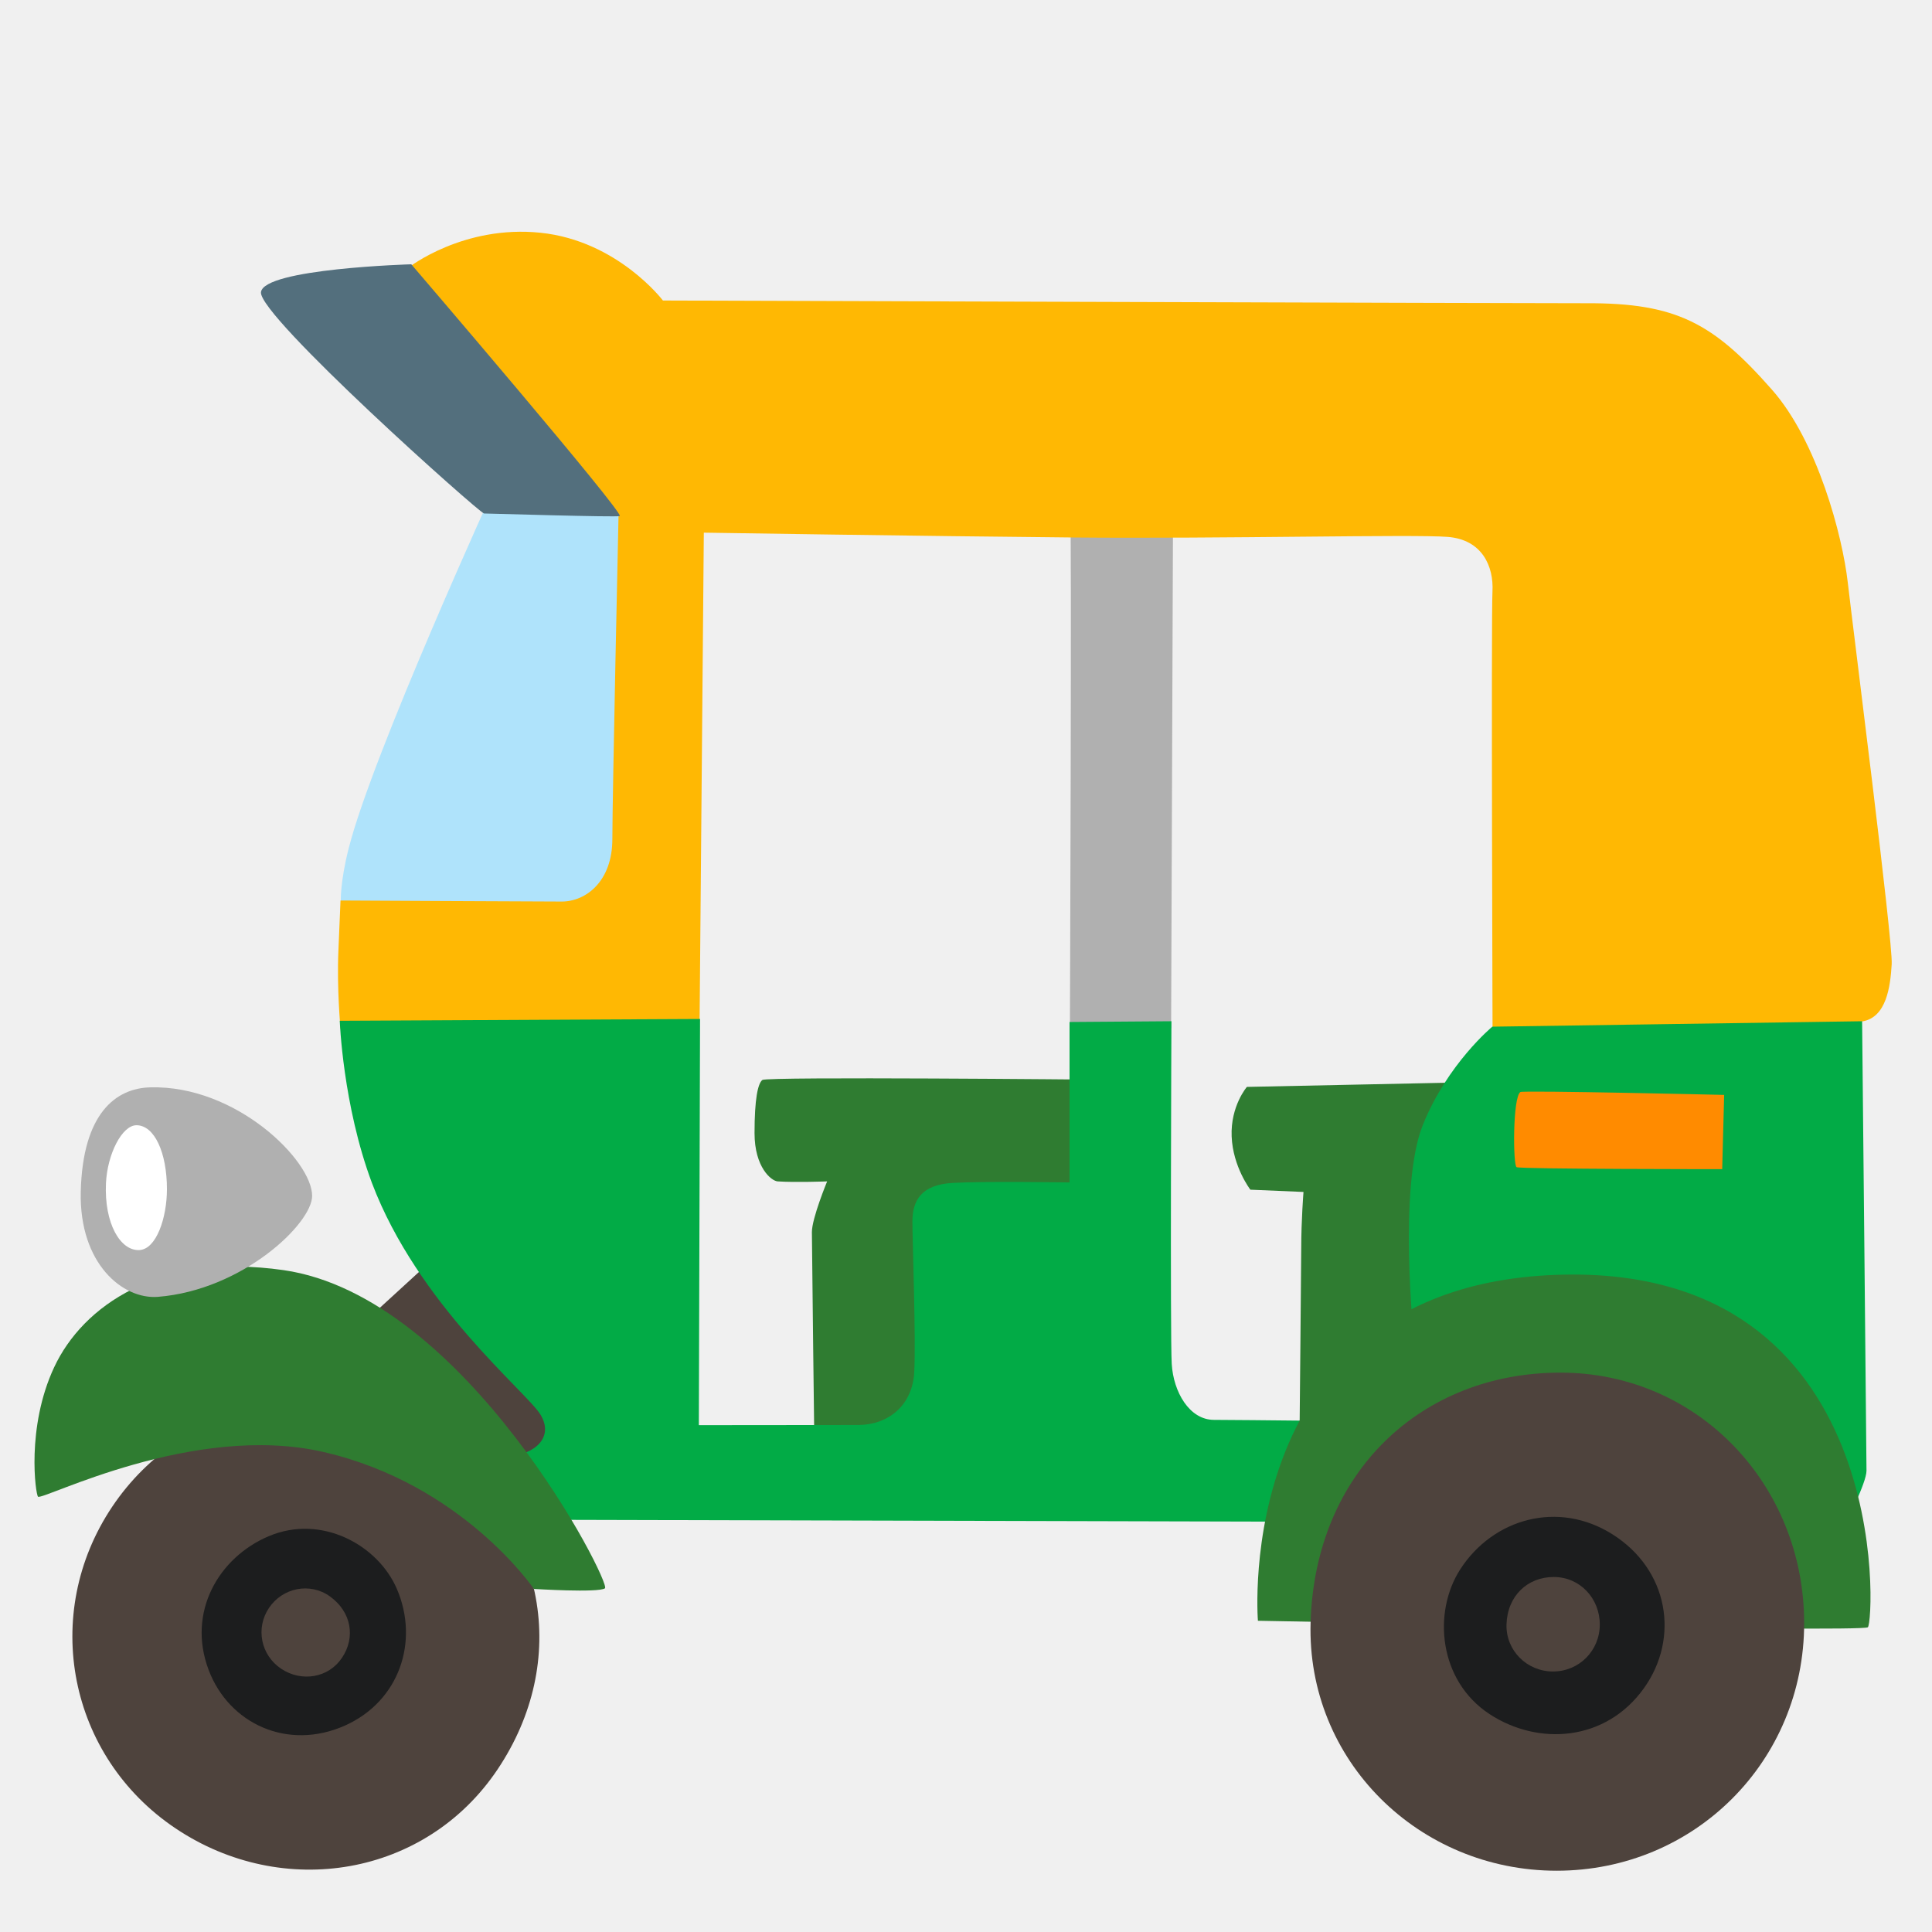
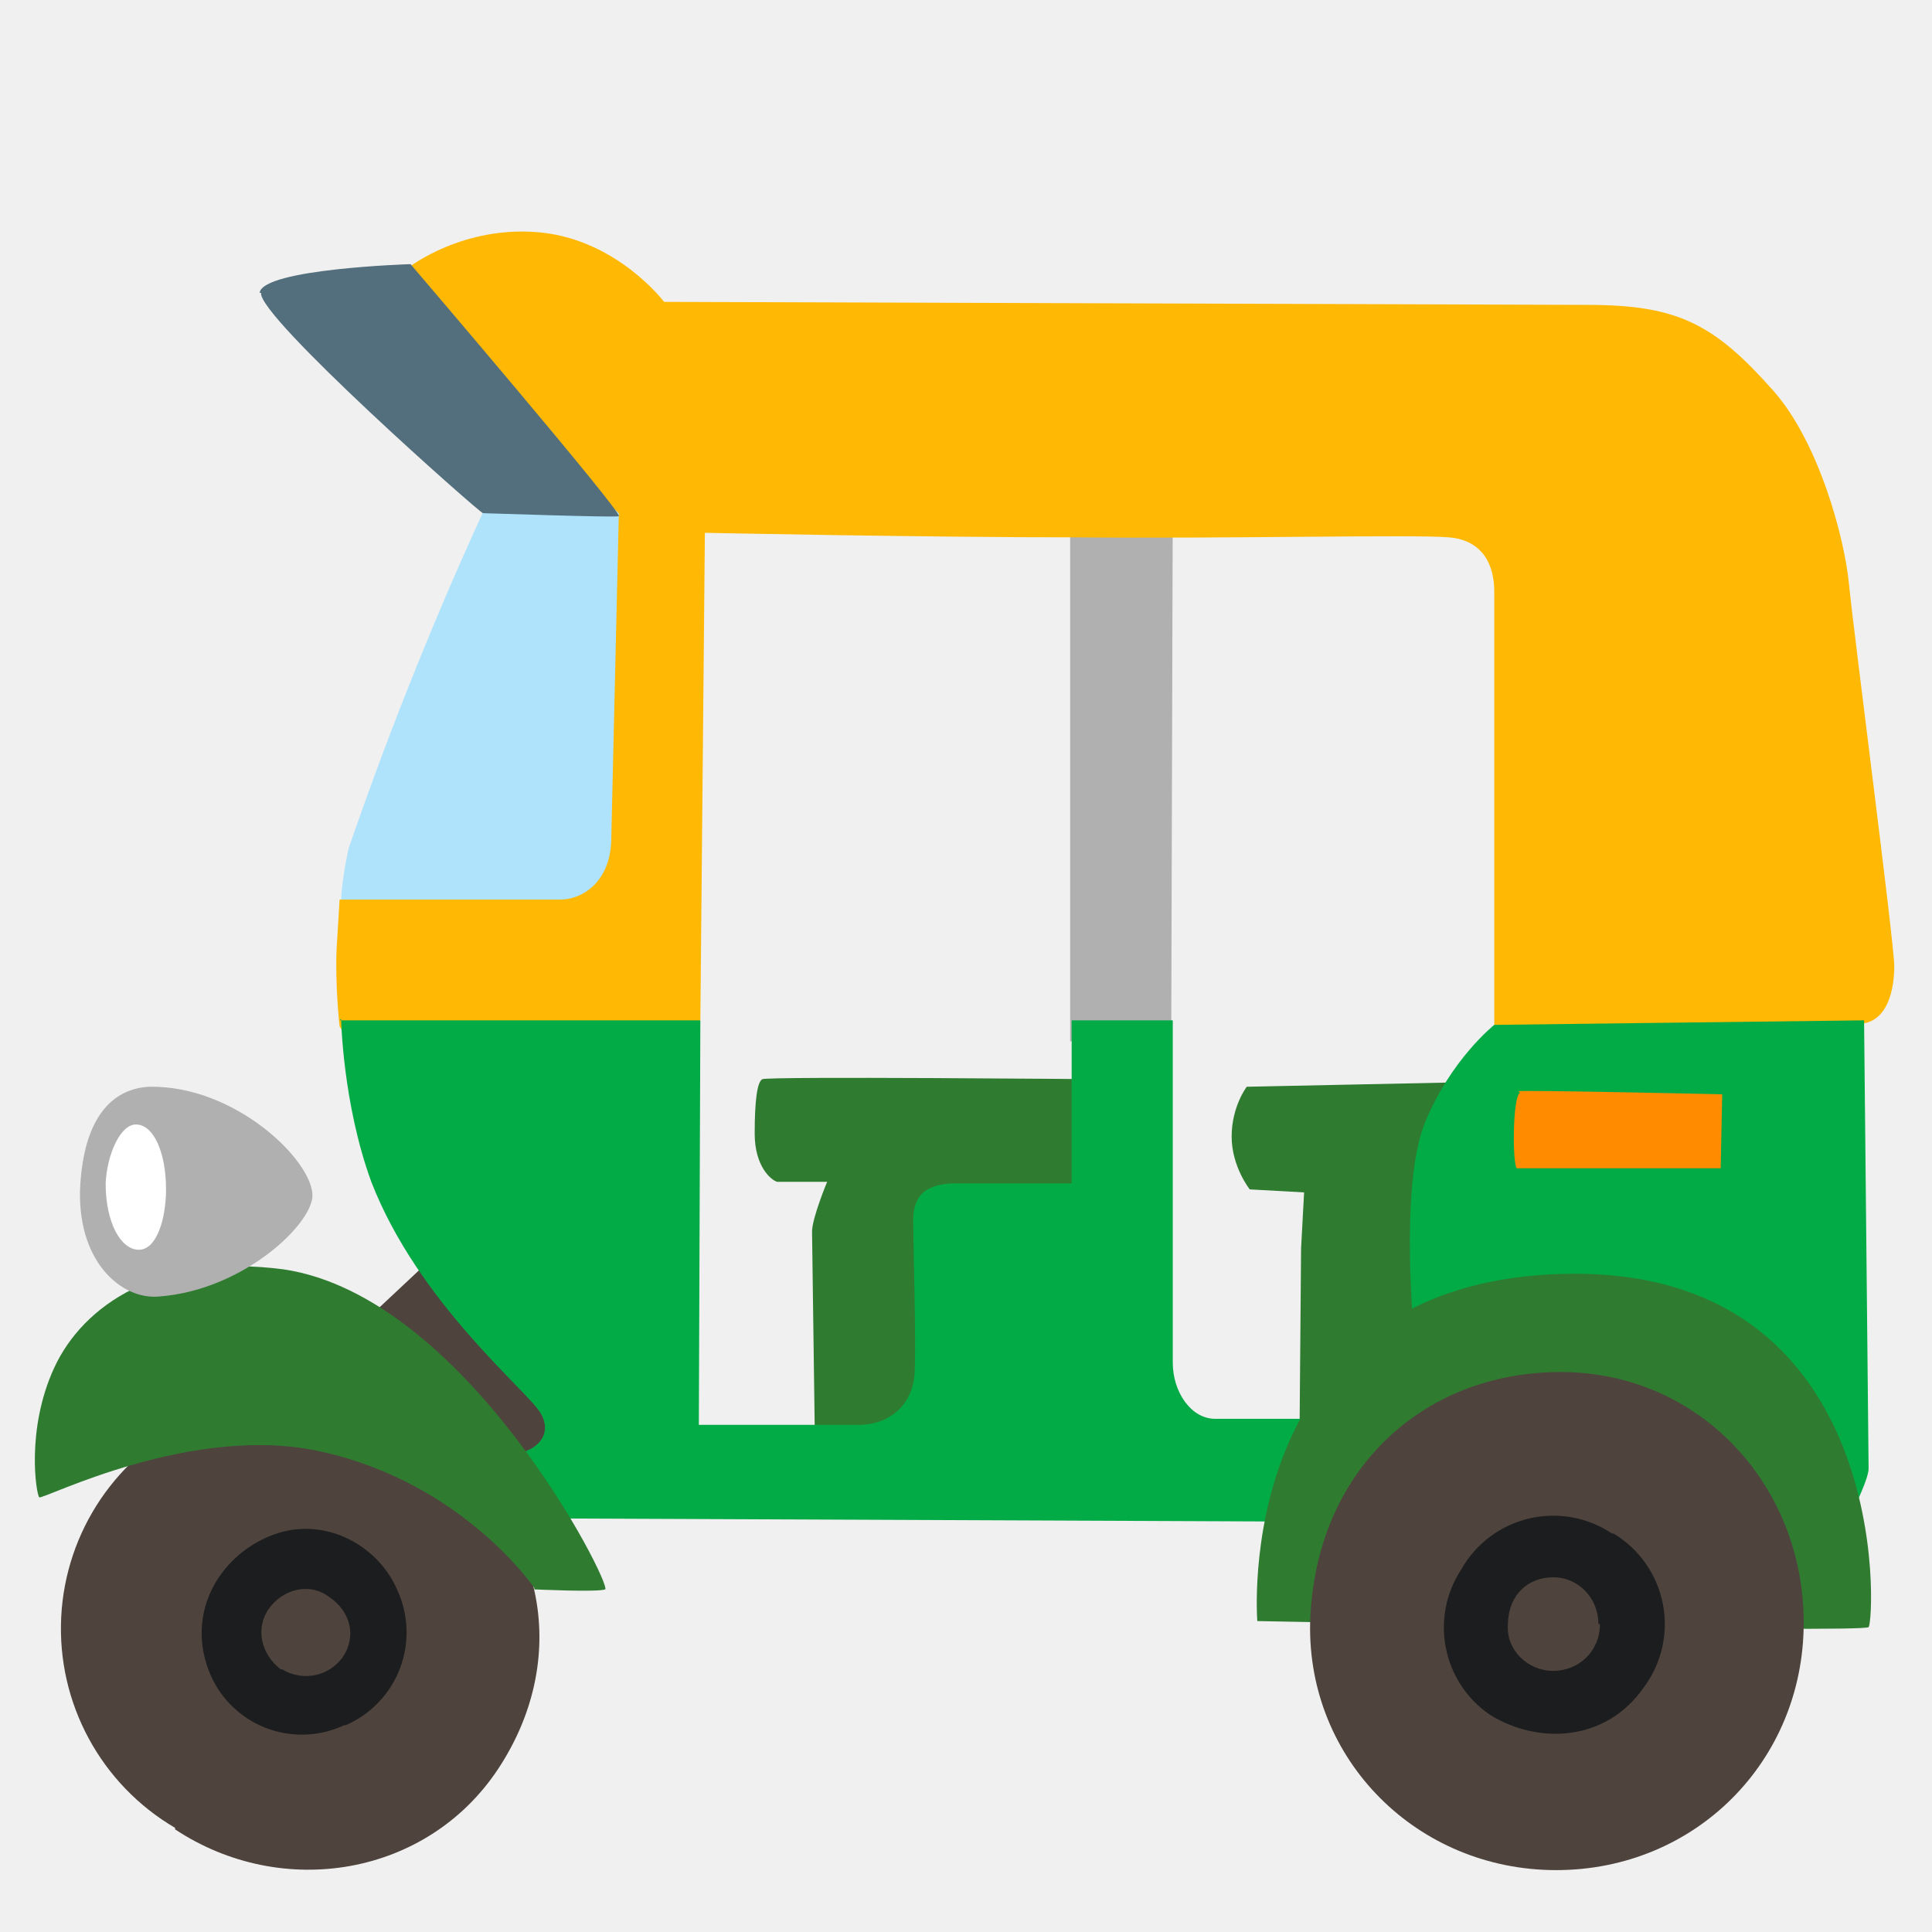
- <svg xmlns="http://www.w3.org/2000/svg" width="1em" height="1em" viewBox="0 0 128 128">
-   <path fill="#2f7c31" d="M72.67 71.53s-21.87-.21-22.16.02c-.3.23-.52 1.26-.52 3.52 0 2.27 1.11 3.17 1.53 3.2 1.18.08 3.28 0 3.28 0s-1.01 2.44-1.01 3.36.17 14.62.17 14.62l18.49-1.6zm24.31.18-14.37.3s-1.09 1.26-1.01 3.28 1.24 3.53 1.24 3.53l3.52.15s-.15 1.87-.15 3.74c0 .88-.11 12.08-.11 12.08l3.23 1.33 12.6-9.08z" />
-   <path fill="#4e433d" d="m29.08 83.06-4.87 4.46 10.08 11.09 7.9-1.51z" />
-   <path fill="#afe3fb" d="m36.07 62.46-13.49-2.74s-.06-1.24.53-3.55c1.6-6.28 9.71-24.02 9.71-24.02l9.78-2.82.18 31.89z" />
-   <path fill="#b0b0b0" d="M70.9 33.04c.12 1.39-.02 36.05-.02 36.05l6.71-.99.13-35.16z" />
-   <path fill="#ffb803" d="m23.91 70.39-1.35-2.25s-.25-2.63-.14-5.15c.05-1.15.14-3.33.14-3.33s13.08.07 14.66.07 3.35-1.32 3.35-4.14.41-21.46.41-21.46L27.88 22.2l-.79-4.49s3.61-2.82 8.72-2.29 8.11 4.49 8.11 4.49 58.85.19 61.15.18c6.02-.03 8.45 1.33 12.32 5.72 3.03 3.43 4.68 9.7 5.03 12.78s3 23.79 2.91 25.29-.35 3.52-1.94 3.79c-1.59.26-4.05 1.5-4.05 1.5l-17.62.62-2.83-.13s-.1-28.8-.01-30.47-.68-3.44-2.97-3.62-14.82.13-24.77.04c-9.96-.09-24.51-.32-24.51-.32l-.28 32.31-13.37 4.47z" />
-   <path fill="#536f7d" d="M17.29 19.36c-.17 1.57 14.51 14.66 14.78 14.66.26 0 8.83.26 8.99.17.33-.18-13.81-16.68-13.81-16.68s-9.79.28-9.96 1.85" />
-   <path fill="#02ab46" d="m22.51 67.63 23.87-.12-.08 26.91s8.57-.01 10.55-.01 3.6-1.28 3.72-3.49-.12-8.6-.12-9.99.58-2.44 2.67-2.56 7.74-.03 7.74-.03V67.71l6.75-.05s-.09 20.84.02 22.7 1.17 3.71 2.8 3.71 12.2.12 12.2.12l1.04-5.54s-1.04-10.03.59-14.1 4.61-6.53 4.61-6.53l24.5-.36s.29 28.96.29 29.78c0 .81-1.39 3.49-1.39 3.49l-38.47-.12-47.65-.12-5.58-3.49s1.16-.58 3.02-.7 3.14-1.28 2.21-2.79-8.12-7.29-11.16-15.34c-1.93-5.16-2.13-10.74-2.13-10.74" />
-   <path fill="#4e433d" d="M11.64 121.14c-7.11-4.76-8.97-14.2-4.21-21.31s14.33-9.08 21.29-4.11c7.64 5.46 9.01 14.39 4.25 21.5s-14.22 8.68-21.33 3.92" />
-   <path fill="#1c1d1e" d="M22.86 114.32c3.6-1.61 4.93-5.58 3.43-9.06-1.26-2.91-4.99-4.95-8.47-3.49-3.34 1.41-5.44 5.04-4 8.86 1.35 3.59 5.26 5.38 9.04 3.69" />
-   <path fill="#4e433d" d="M18.63 110.56c-1.35-.9-1.71-2.69-.81-4.03s2.71-1.71 4.03-.77c1.45 1.04 1.71 2.73.81 4.07-.89 1.34-2.68 1.63-4.03.73" />
-   <path fill="#2f7c31" d="M83.34 107.38s-1.82-22.41 20.16-22.93 20.68 23.01 20.25 23.36-40.41-.43-40.41-.43" />
-   <path fill="#4e433d" d="M119.53 107.54c0 9.14-7.26 16.4-16.4 16.4s-16.57-7.31-16.3-16.45c.3-10.03 7.41-16.55 16.55-16.55s16.15 7.46 16.15 16.6" />
-   <path fill="#1c1d1e" d="M106.81 101.64c-3.56-2.24-7.88-1.06-10.07 2.34-1.83 2.85-1.42 7.37 1.94 9.58 3.23 2.12 7.71 1.83 10.24-1.72 2.37-3.32 1.64-7.85-2.11-10.2" />
-   <path fill="#4e433d" d="M105.99 107.63c0 1.73-1.37 3.11-3.1 3.11s-3.13-1.39-3.08-3.12c.06-1.9 1.4-3.14 3.13-3.14s3.05 1.41 3.05 3.15" />
-   <path fill="#ff8b00" d="M100.73 72.35c-.52.35-.49 4.9-.25 4.98.38.13 13.62.13 13.62.13l.13-4.92s-13.31-.31-13.5-.19" />
-   <path fill="#2f7c31" d="M35.37 105.27s4.27.27 4.71-.04c.44-.32-9.19-19.34-21.29-21.08-8.28-1.19-13.31 2.39-15.2 6.43-1.87 3.99-1.23 8.45-1.07 8.58.32.25 10.3-4.95 18.92-2.96 9.21 2.12 13.93 9.07 13.93 9.07" />
-   <path fill="#b0b0b0" d="M20.68 79.23c0 1.83-4.6 6.24-10.22 6.69-2.33.18-5.21-2.2-5.11-6.94.12-5.23 2.33-6.88 4.6-6.94 5.69-.16 10.73 4.85 10.73 7.19" />
-   <path fill="#fff" d="M9.23 82.82c-1.26.06-2.33-1.77-2.21-4.42.09-1.95 1.07-3.85 2.02-3.85 1.2 0 2.02 1.83 2.02 4.23 0 1.9-.7 3.99-1.83 4.04" />
+ <svg viewBox="0 0 128 128">
+   <path fill="#2f7c31" d="M72.7 71.5s-21.9-.2-22.2 0q-.5.3-.5 3.6c0 2.2 1.1 3.1 1.5 3.2h3.3s-1 2.4-1 3.3l.2 14.7 18.5-1.6zm24.3.2-14.4.3s-1 1.3-1 3.3 1.2 3.5 1.2 3.5l3.6.2-.2 3.7-.1 12 3.2 1.4 12.6-9z" />
+   <path fill="#4e433d" d="m29 83-4.8 4.5 10 11.1 8-1.5z" />
+   <path fill="#afe3fb" d="m36 62.5-13.4-2.8s0-1.2.5-3.5a246 246 0 0 1 9.7-24l9.8-2.9.2 32z" />
+   <path fill="#b0b0b0" d="M70.9 33v36l6.7-.9.1-35.2z" />
+   <path fill="#ffb803" d="M24 70.4 22.5 68s-.3-2.6-.2-5.1l.2-3.3h14.6c1.6 0 3.4-1.3 3.4-4.1L41 34 27.9 22.2l-.8-4.5s3.6-2.8 8.7-2.3S44 20 44 20l61.2.2c6 0 8.4 1.3 12.3 5.7 3 3.4 4.7 9.7 5 12.8s3 23.8 3 25.3-.4 3.5-2 3.8-4 1.5-4 1.5l-17.7.6-2.8-.1V39.2c0-1.7-.7-3.4-3-3.6s-14.8.1-24.8 0c-10 0-24.5-.3-24.5-.3l-.3 32.3L33 72.1z" />
+   <path fill="#536f7d" d="M17.3 19.4C17 20.9 31.8 34 32 34s8.8.3 9 .2c.3-.2-13.8-16.7-13.8-16.7s-9.8.3-10 1.9" />
+   <path fill="#02ab46" d="M22.5 67.6h23.9l-.1 26.8h10.6c2 0 3.6-1.3 3.7-3.5s-.1-8.6-.1-10 .5-2.4 2.6-2.5H71V67.6h6.7v22.7c0 1.9 1.2 3.7 2.8 3.7h12.2l1-5.4s-1-10 .7-14.2 4.6-6.5 4.6-6.5l24.5-.3.3 29.7c0 .8-1.4 3.5-1.4 3.5H83.8l-47.6-.2-5.6-3.5s1.1-.6 3-.7 3.1-1.3 2.2-2.8-8.1-7.3-11.2-15.3c-1.9-5.2-2-10.8-2-10.8" />
+   <path fill="#4e433d" d="M11.6 121.1a15.3 15.3 0 1 1 17.1-25.3c7.7 5.4 9 14.3 4.3 21.4s-14.3 8.7-21.4 4" />
+   <path fill="#1c1d1e" d="M22.9 114.3a6.7 6.7 0 0 0 3.4-9c-1.3-3-5-5-8.5-3.5-3.3 1.4-5.4 5-4 8.8a6.6 6.6 0 0 0 9 3.7" />
+   <path fill="#4e433d" d="M18.6 110.6c-1.3-1-1.7-2.7-.8-4s2.7-1.8 4-.8c1.5 1 1.8 2.7.9 4a3 3 0 0 1-4 .8" />
+   <path fill="#2f7c31" d="M83.3 107.4s-1.8-22.4 20.2-23 20.7 23 20.3 23.4-40.5-.4-40.5-.4" />
+   <path fill="#4e433d" d="M119.5 107.5c0 9.2-7.2 16.4-16.4 16.4s-16.5-7.3-16.3-16.4c.3-10 7.4-16.6 16.6-16.6s16.1 7.5 16.1 16.6" />
+   <path fill="#1c1d1e" d="M106.8 101.6a7 7 0 0 0-10 2.4 7 7 0 0 0 1.9 9.6c3.2 2 7.7 1.8 10.2-1.8a7 7 0 0 0-2-10.2" />
+   <path fill="#4e433d" d="M106 107.6c0 1.8-1.4 3.1-3.1 3.1s-3.1-1.4-3-3c0-2 1.3-3.2 3-3.2s3 1.4 3 3.1" />
+   <path fill="#ff8b00" d="M100.7 72.4c-.5.3-.5 4.8-.2 5H114l.1-4.9s-13.3-.3-13.5-.2" />
+   <path fill="#2f7c31" d="M35.4 105.3s4.2.2 4.7 0c.4-.4-9.2-19.4-21.3-21.2-8.3-1.1-13.3 2.4-15.2 6.5s-1.2 8.4-1 8.6 10.2-5 18.8-3c9.3 2.1 14 9 14 9" />
+   <path fill="#b0b0b0" d="M20.7 79.2c0 1.9-4.6 6.3-10.2 6.7-2.4.2-5.3-2.2-5.2-7 .2-5.2 2.4-6.8 4.6-6.9 5.7-.1 10.8 4.9 10.8 7.2" />
+   <path fill="#fff" d="M9.2 82.8C8 82.8 7 81 7 78.4c.1-2 1-3.9 2-3.9 1.2 0 2 1.9 2 4.3 0 1.9-.6 4-1.8 4" />
</svg>
